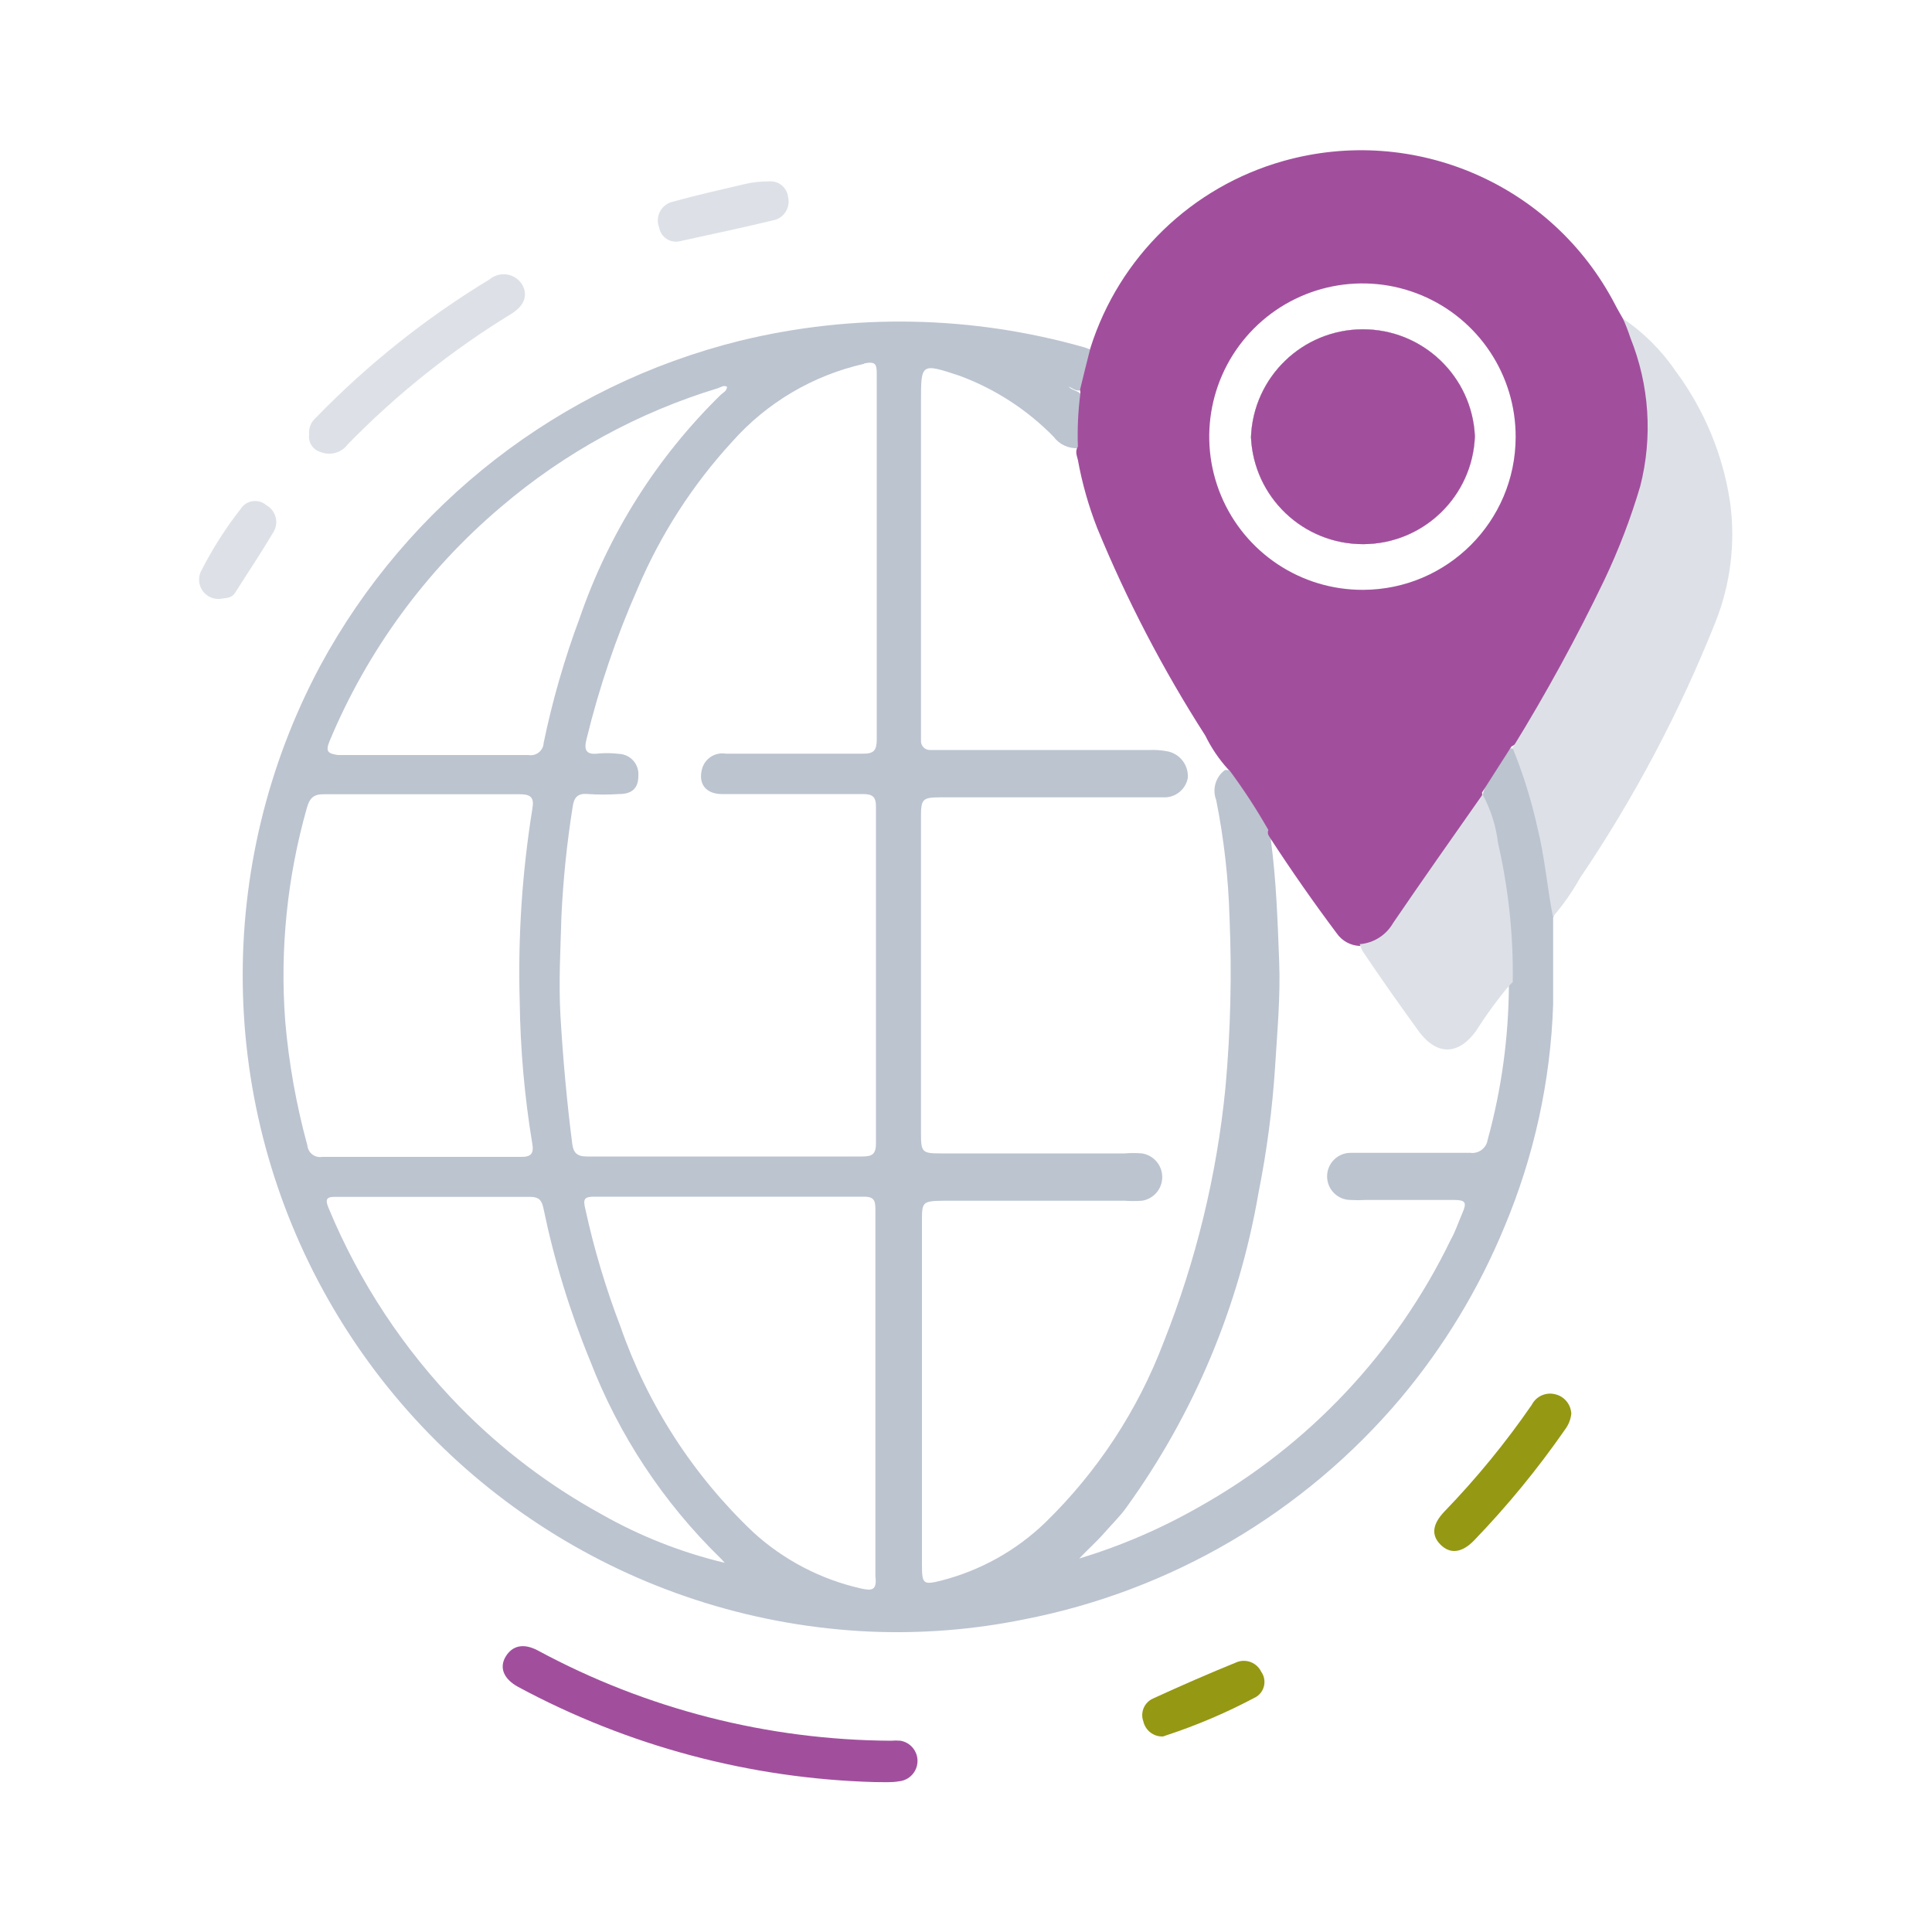
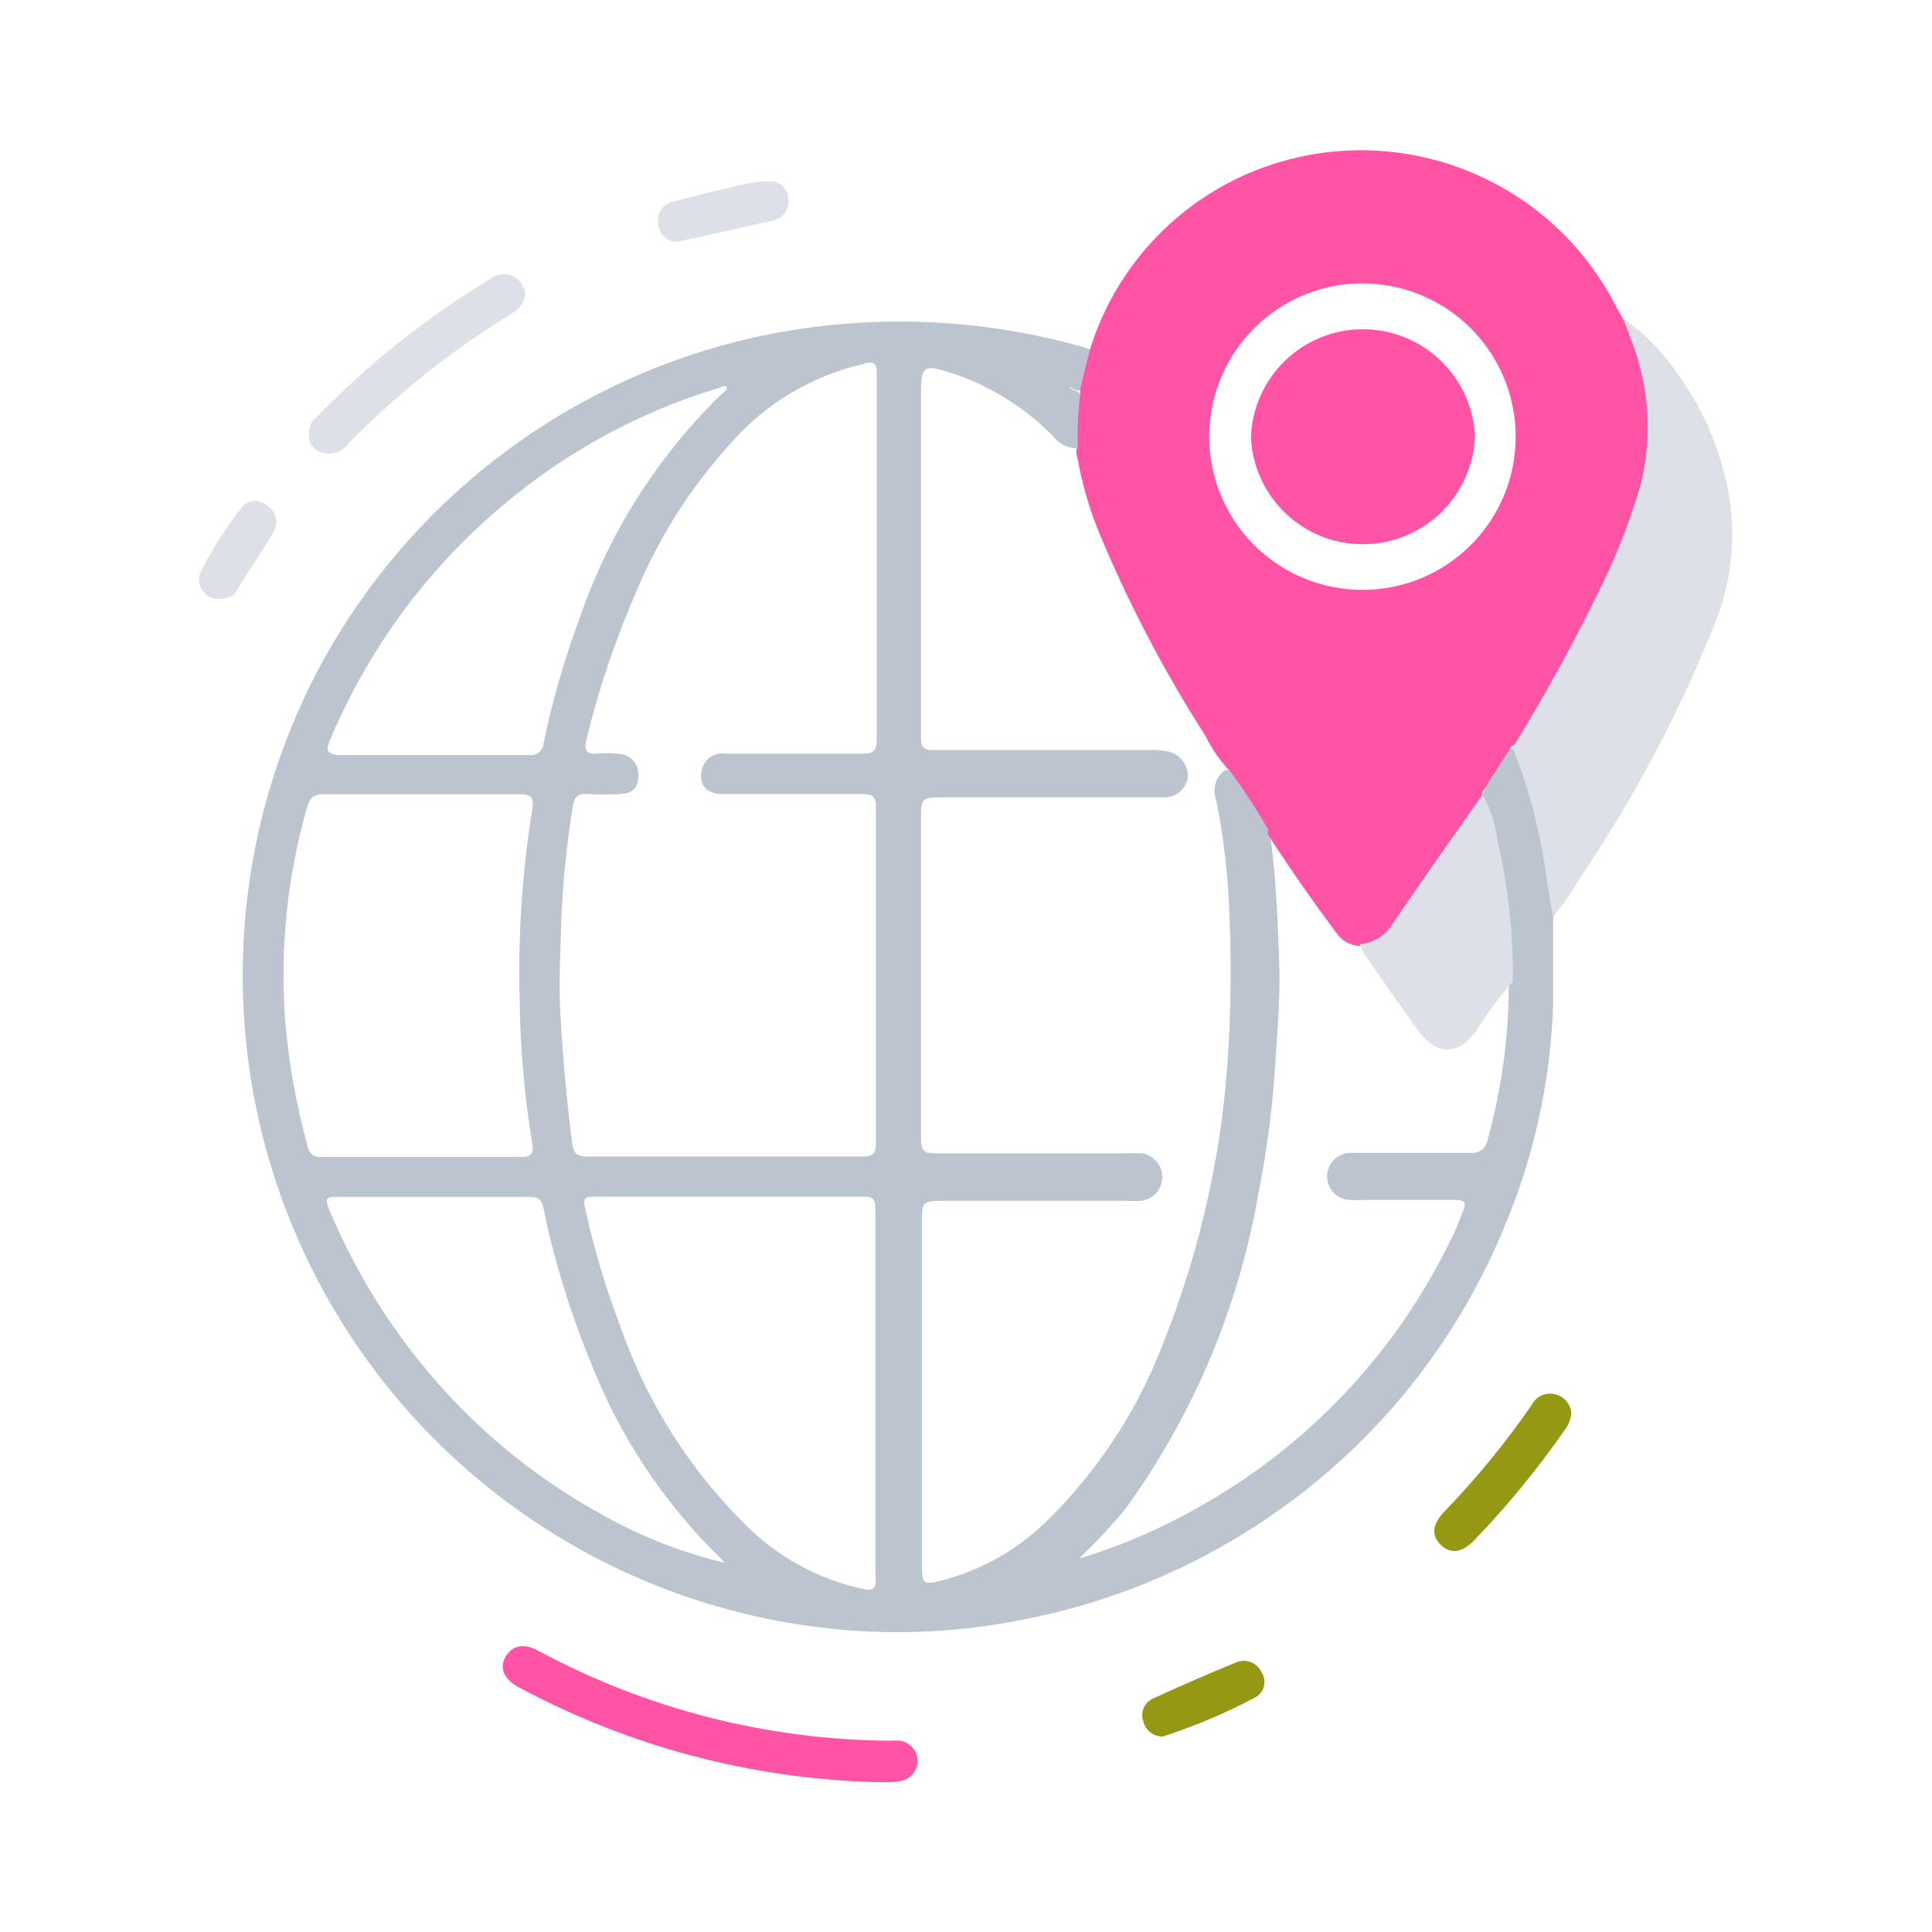
<svg xmlns="http://www.w3.org/2000/svg" id="Layer_1" data-name="Layer 1" viewBox="0 0 100 100">
  <defs>
-     <style>.cls-1{fill:#bcc4d0;}.cls-2{fill:#a14f9d;}.cls-3{fill:#dde1e7;}.cls-4{fill:#959813;}.cls-5{fill:#fefefe;}</style>
+     <style>.cls-1{fill:#bcc4d0;}.cls-2{fill:#ff54a6;}.cls-3{fill:#dde1e7;}.cls-4{fill:#959813;}.cls-5{fill:#fefefe;}</style>
  </defs>
  <path class="cls-1" d="M80.46,46.81a31.64,31.64,0,0,0-1.67-7.42,1.48,1.48,0,0,0-.4-.64l-.1,0h0a.14.14,0,0,0-.14,0,5.68,5.68,0,0,0-1.41,2.38h0s0,.07,0,.1l0,.08h0a31.57,31.57,0,0,1,1.36,9.46V51A30.76,30.76,0,0,1,77,59a.8.8,0,0,1-.9.67c-1.06,0-2.13,0-3.19,0s-2,0-3,0a1.22,1.22,0,0,0,0,2.44,6.6,6.6,0,0,0,.77,0c1.53,0,3.06,0,4.59,0,.58,0,.66.13.43.66s-.38,1-.61,1.4A31.64,31.64,0,0,1,62.06,78a30.06,30.06,0,0,1-6.2,2.67c.46-.49.91-.88,1.31-1.34S58,78.46,58.32,78a39.1,39.1,0,0,0,6.82-16.26A49.49,49.49,0,0,0,66,55.19c.11-1.8.28-3.61.21-5.41-.08-2.1-.15-4.21-.43-6.3l0-.25h0a.78.78,0,0,1,0-.16,17.49,17.49,0,0,0-1.84-3,.41.41,0,0,0-.4-.21.34.34,0,0,0-.14,0,1.33,1.33,0,0,0-.45,1.55,36.4,36.4,0,0,1,.69,6.07,66.51,66.51,0,0,1-.21,8.81,48.58,48.58,0,0,1-3.2,13.18,25.77,25.77,0,0,1-6.13,9.34,12.06,12.06,0,0,1-5.38,3c-.94.24-1,.17-1-.82V63.23c0-1,0-1.07,1.11-1.08h9.38a6.76,6.76,0,0,0,.9,0,1.24,1.24,0,0,0,0-2.45,5.42,5.42,0,0,0-.9,0H48.67c-.93,0-1-.07-1-1V42.27c0-.9.07-1,1-1H56.1c1.37,0,2.74,0,4.1,0a1.23,1.23,0,0,0,1.28-1,1.31,1.31,0,0,0-1-1.37,4,4,0,0,0-1-.08H48.84c-.23,0-.46,0-.69,0a.46.46,0,0,1-.48-.49c0-.25,0-.5,0-.76V20.79c0-2,0-2,2-1.34a13.25,13.25,0,0,1,4.86,3.15,1.48,1.48,0,0,0,1.25.6h.07a1,1,0,0,0,.19-.72c0-.62,0-1.23,0-1.85a.43.43,0,0,0-.13-.27.08.08,0,0,0,0,0c-.18-.15-.46-.18-.6-.35.2.08.4.27.63.18h0l.13-.09a4.06,4.06,0,0,0,.39-2l-.33-.12a34.9,34.9,0,0,0-17.84-.34A34,34,0,0,0,16.56,34.49,34,34,0,0,0,45,84.45a33,33,0,0,0,8-.63A34,34,0,0,0,72.5,72.37a33.9,33.9,0,0,0,5.37-8.87A32.49,32.49,0,0,0,80.39,52c0-1.5,0-3,0-4.51A1.06,1.06,0,0,0,80.46,46.81Zm-35.73-28c.6-.12.65.05.65.55,0,3.18,0,6.35,0,9.52s0,6.25,0,9.38c0,.56-.13.76-.72.75-2.36,0-4.73,0-7.09,0a1.09,1.09,0,0,0-1.23.78c-.22.79.21,1.3,1,1.31,2.43,0,4.87,0,7.3,0,.54,0,.71.14.7.7,0,5.79,0,11.58,0,17.37,0,.56-.18.69-.71.69q-7.12,0-14.25,0c-.52,0-.7-.2-.76-.65-.28-2.19-.48-4.4-.61-6.61-.1-1.74,0-3.46.05-5.19a51.08,51.08,0,0,1,.58-5.64c.06-.47.24-.73.8-.67a12.19,12.19,0,0,0,1.6,0c.68,0,1-.31,1-.93a1.05,1.05,0,0,0-1-1.15A5.17,5.17,0,0,0,31,39c-.63.08-.8-.13-.64-.75A46.77,46.77,0,0,1,33,30.47a26.58,26.58,0,0,1,4.89-7.6A12.93,12.93,0,0,1,44.73,18.83ZM17.05,38.38a32.06,32.06,0,0,1,8.89-12.15,31.3,31.3,0,0,1,11.23-6.14c.15-.05.29-.17.46-.07,0,.21-.2.3-.33.42A29.63,29.63,0,0,0,30,32a44,44,0,0,0-1.86,6.45.67.67,0,0,1-.79.63q-4.93,0-9.87,0C17,39,16.83,38.92,17.05,38.38ZM15.91,59.29a36.13,36.13,0,0,1-1.15-6.46,31.71,31.71,0,0,1,1.12-11c.14-.51.34-.73.89-.72q5.07,0,10.14,0c.57,0,.74.18.65.72a53.1,53.1,0,0,0-.66,10,49,49,0,0,0,.65,7.36c.09.51-.05.7-.6.69-1.74,0-3.47,0-5.21,0s-3.38,0-5.06,0A.66.66,0,0,1,15.91,59.29ZM31.12,78.37a31.49,31.49,0,0,1-7.32-5.55A32.54,32.54,0,0,1,17,62.51c-.19-.46-.08-.57.38-.56q5,0,10.08,0c.45,0,.59.2.67.6a44.42,44.42,0,0,0,2.41,7.87,28.7,28.7,0,0,0,6.74,10.22c.09.08.15.17.23.25A24.3,24.3,0,0,1,31.12,78.37Zm13.45,3.85A12.26,12.26,0,0,1,39,79.32a26.76,26.76,0,0,1-6.89-10.67,41.91,41.91,0,0,1-1.82-6.1c-.11-.46-.06-.61.44-.61q7,0,14,0c.55,0,.58.25.58.68,0,3.19,0,6.39,0,9.58s0,6.25,0,9.38C45.4,82.31,45.14,82.35,44.57,82.22Z" />
  <path class="cls-2" d="M76.34,22.58a5.8,5.8,0,0,1-11.59.05,5.8,5.8,0,0,1,11.59-.05Z" />
  <path class="cls-2" d="M85.29,20.12A8.93,8.93,0,0,0,84,16.49c-.13-.24-.28-.48-.4-.72A14.82,14.82,0,0,0,66.44,8.33a14.63,14.63,0,0,0-10,9.68c-.18.7-.35,1.39-.52,2.09l0,0a.26.26,0,0,0,0,.17.36.36,0,0,0,0,.09,17,17,0,0,0-.13,2.76l0,0c-.15.22-.06.45,0,.68a19,19,0,0,0,1,3.53,67.32,67.32,0,0,0,5.6,10.75,7.42,7.42,0,0,0,1.17,1.73l.09.08c.74,1,1.39,2,2,3.07a.34.34,0,0,0,0,.26l.11.18q1.64,2.52,3.43,4.91a1.52,1.52,0,0,0,1.16.65h.13a2.1,2.1,0,0,0,1.53-.88c1.49-2.08,3-4.17,4.4-6.32a2.26,2.26,0,0,0,.3-.52h0a.75.75,0,0,0,0-.22h0l1.52-2.38h0a1.05,1.05,0,0,0,.51-.53,65.18,65.18,0,0,0,5.63-10.92A12,12,0,0,0,85.29,20.12ZM70.55,30.53a7.93,7.93,0,1,1,7.9-7.9A7.92,7.92,0,0,1,70.55,30.53Z" />
  <path class="cls-3" d="M78.29,38.71A94.81,94.81,0,0,0,83.05,30a33.29,33.29,0,0,0,1.85-4.84,12.36,12.36,0,0,0-.51-7.67c-.11-.34-.25-.69-.38-1a10.28,10.28,0,0,1,2.73,2.73A15.12,15.12,0,0,1,89.55,26a12.27,12.27,0,0,1-.77,6.23,69.59,69.59,0,0,1-7,13.22,12.3,12.3,0,0,1-1.4,2c-.3-1.53-.42-3.08-.8-4.6A25.33,25.33,0,0,0,78.29,38.71Z" />
  <path class="cls-2" d="M45.27,92.24a41.34,41.34,0,0,1-18.44-4.92c-.76-.41-1-1-.66-1.57s.92-.72,1.67-.32A38.92,38.92,0,0,0,46.12,90.1a2.7,2.7,0,0,1,.49,0,1.06,1.06,0,0,1-.08,2.1C46.14,92.27,45.74,92.24,45.27,92.24Z" />
  <path class="cls-3" d="M16,22.49a1,1,0,0,1,.34-.86,44.94,44.94,0,0,1,9-7.17,1.13,1.13,0,0,1,1.65.21c.36.55.19,1.12-.5,1.56A43.74,43.74,0,0,0,18,23a1.2,1.2,0,0,1-1.43.39A.82.82,0,0,1,16,22.49Z" />
  <path class="cls-4" d="M81.33,73.18A1.65,1.65,0,0,1,81,74a46.21,46.21,0,0,1-4.7,5.73c-.64.66-1.25.72-1.75.21s-.38-1.08.21-1.7a43.37,43.37,0,0,0,4.52-5.52,1.07,1.07,0,0,1,1.23-.55A1.08,1.08,0,0,1,81.33,73.18Z" />
  <path class="cls-3" d="M35.17,12.49a.88.88,0,0,1-1.05-.7,1,1,0,0,1,.75-1.36c1.2-.34,2.41-.6,3.62-.89a5.19,5.19,0,0,1,1.3-.15.91.91,0,0,1,1,.8,1,1,0,0,1-.63,1.18C38.49,11.78,36.83,12.12,35.17,12.49Z" />
  <path class="cls-4" d="M60.18,89.88a1,1,0,0,1-1-.78.94.94,0,0,1,.49-1.18c1.44-.66,2.9-1.3,4.38-1.9a1,1,0,0,1,1.23.51.91.91,0,0,1-.26,1.3,29.11,29.11,0,0,1-4.68,2A.57.57,0,0,1,60.18,89.88Z" />
  <path class="cls-3" d="M11.38,31a1,1,0,0,1-.93-1.52,19.38,19.38,0,0,1,2-3.13.89.89,0,0,1,1.34-.2,1,1,0,0,1,.37,1.38c-.62,1.05-1.3,2.06-1.95,3.09C12,31,11.68,30.94,11.38,31Z" />
  <path class="cls-3" d="M78.3,50.83l-.19.19a21.34,21.34,0,0,0-1.7,2.33c-.9,1.25-2,1.31-2.94.08-1-1.38-2-2.79-2.93-4.18a2,2,0,0,1-.1-.21l-.06-.17a2.19,2.19,0,0,0,1.73-1.1c1.52-2.23,3.08-4.44,4.63-6.65h0l0,0h0a7.13,7.13,0,0,1,.8,2.53A30.16,30.16,0,0,1,78.3,50.83Z" />
  <path class="cls-5" d="M76.34,22.58a5.8,5.8,0,0,1-11.59.05,5.8,5.8,0,0,1,11.59-.05Z" />
  <path class="cls-2" d="M76.34,22.58a5.8,5.8,0,0,1-11.59.05,5.8,5.8,0,0,1,11.59-.05Z" />
</svg>
